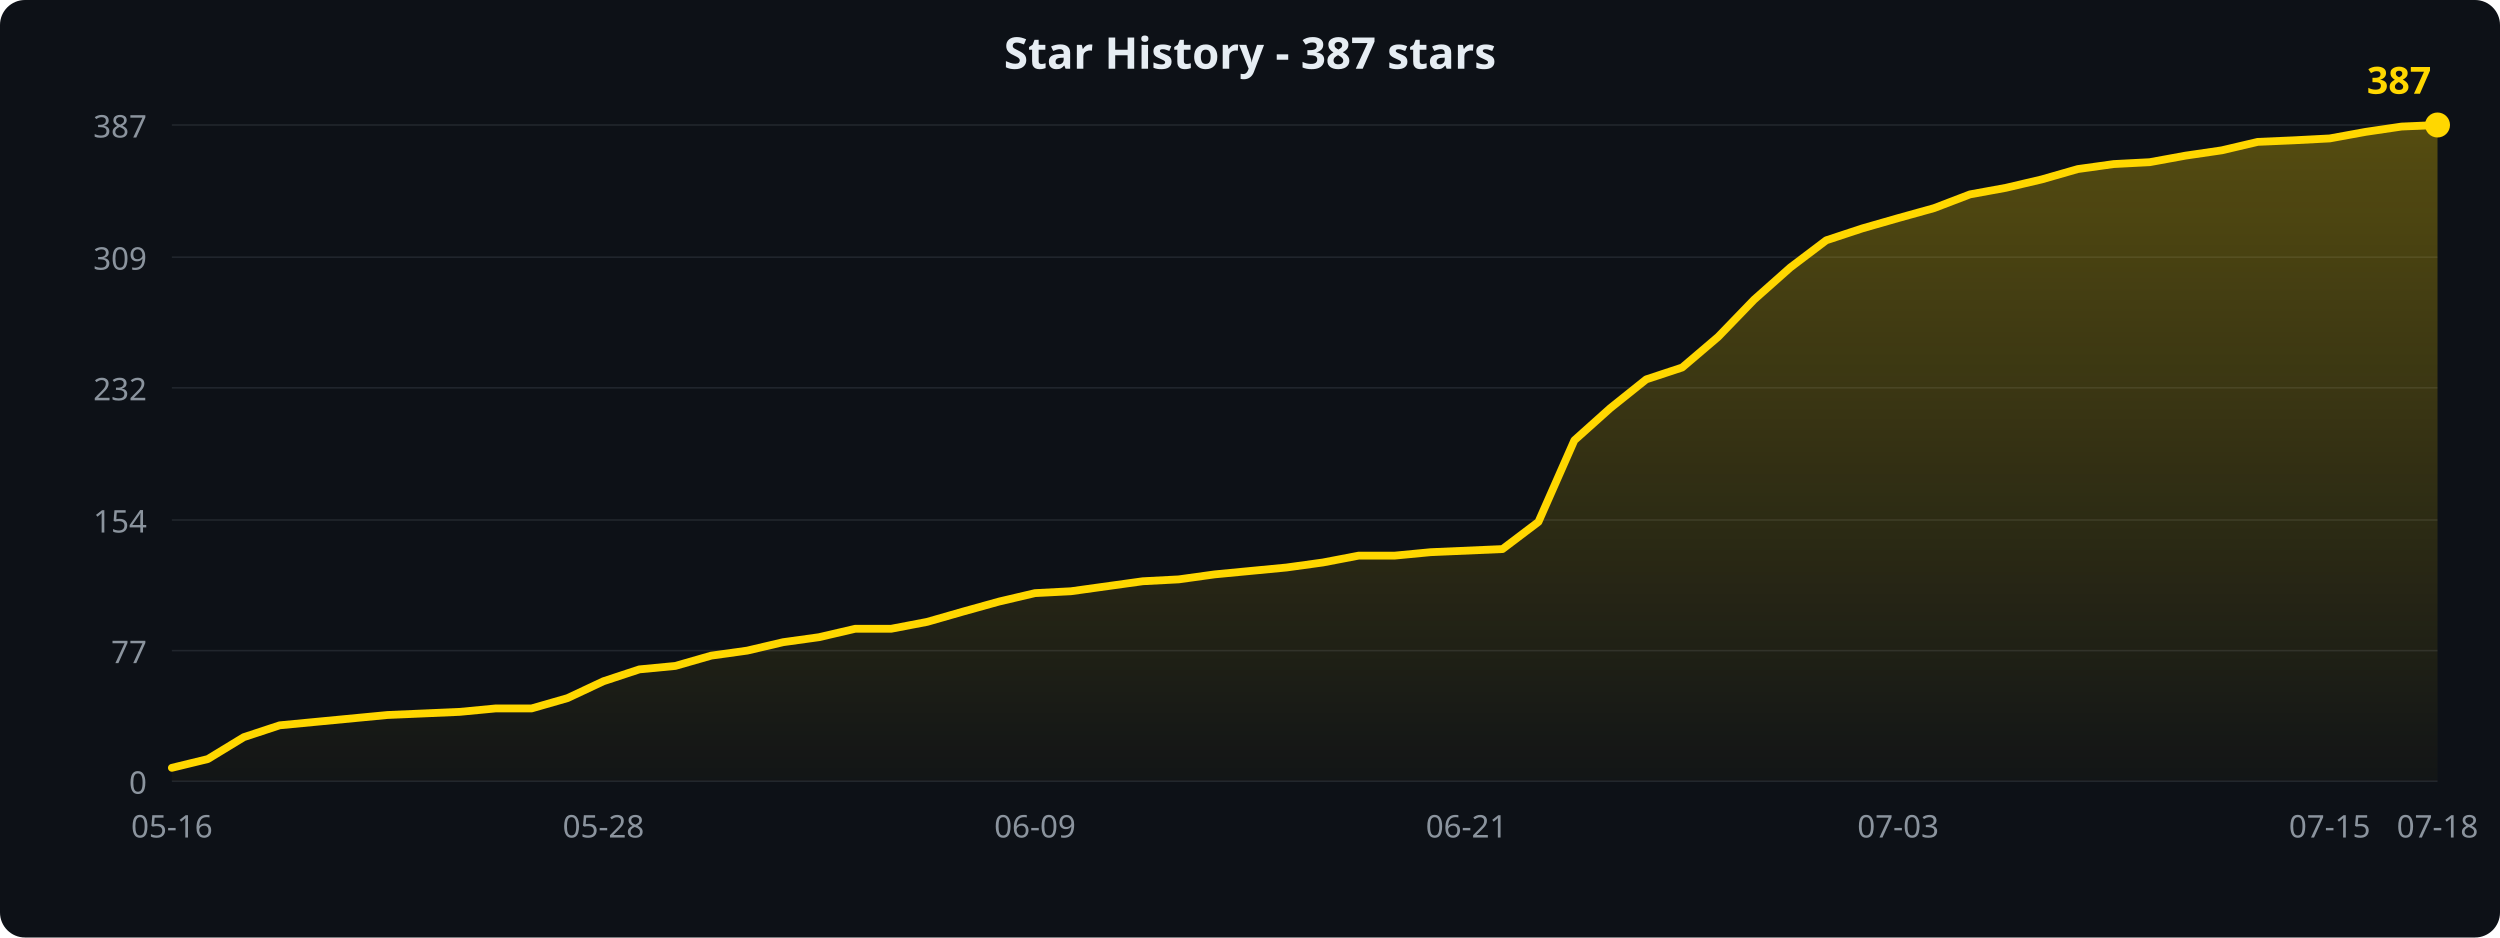
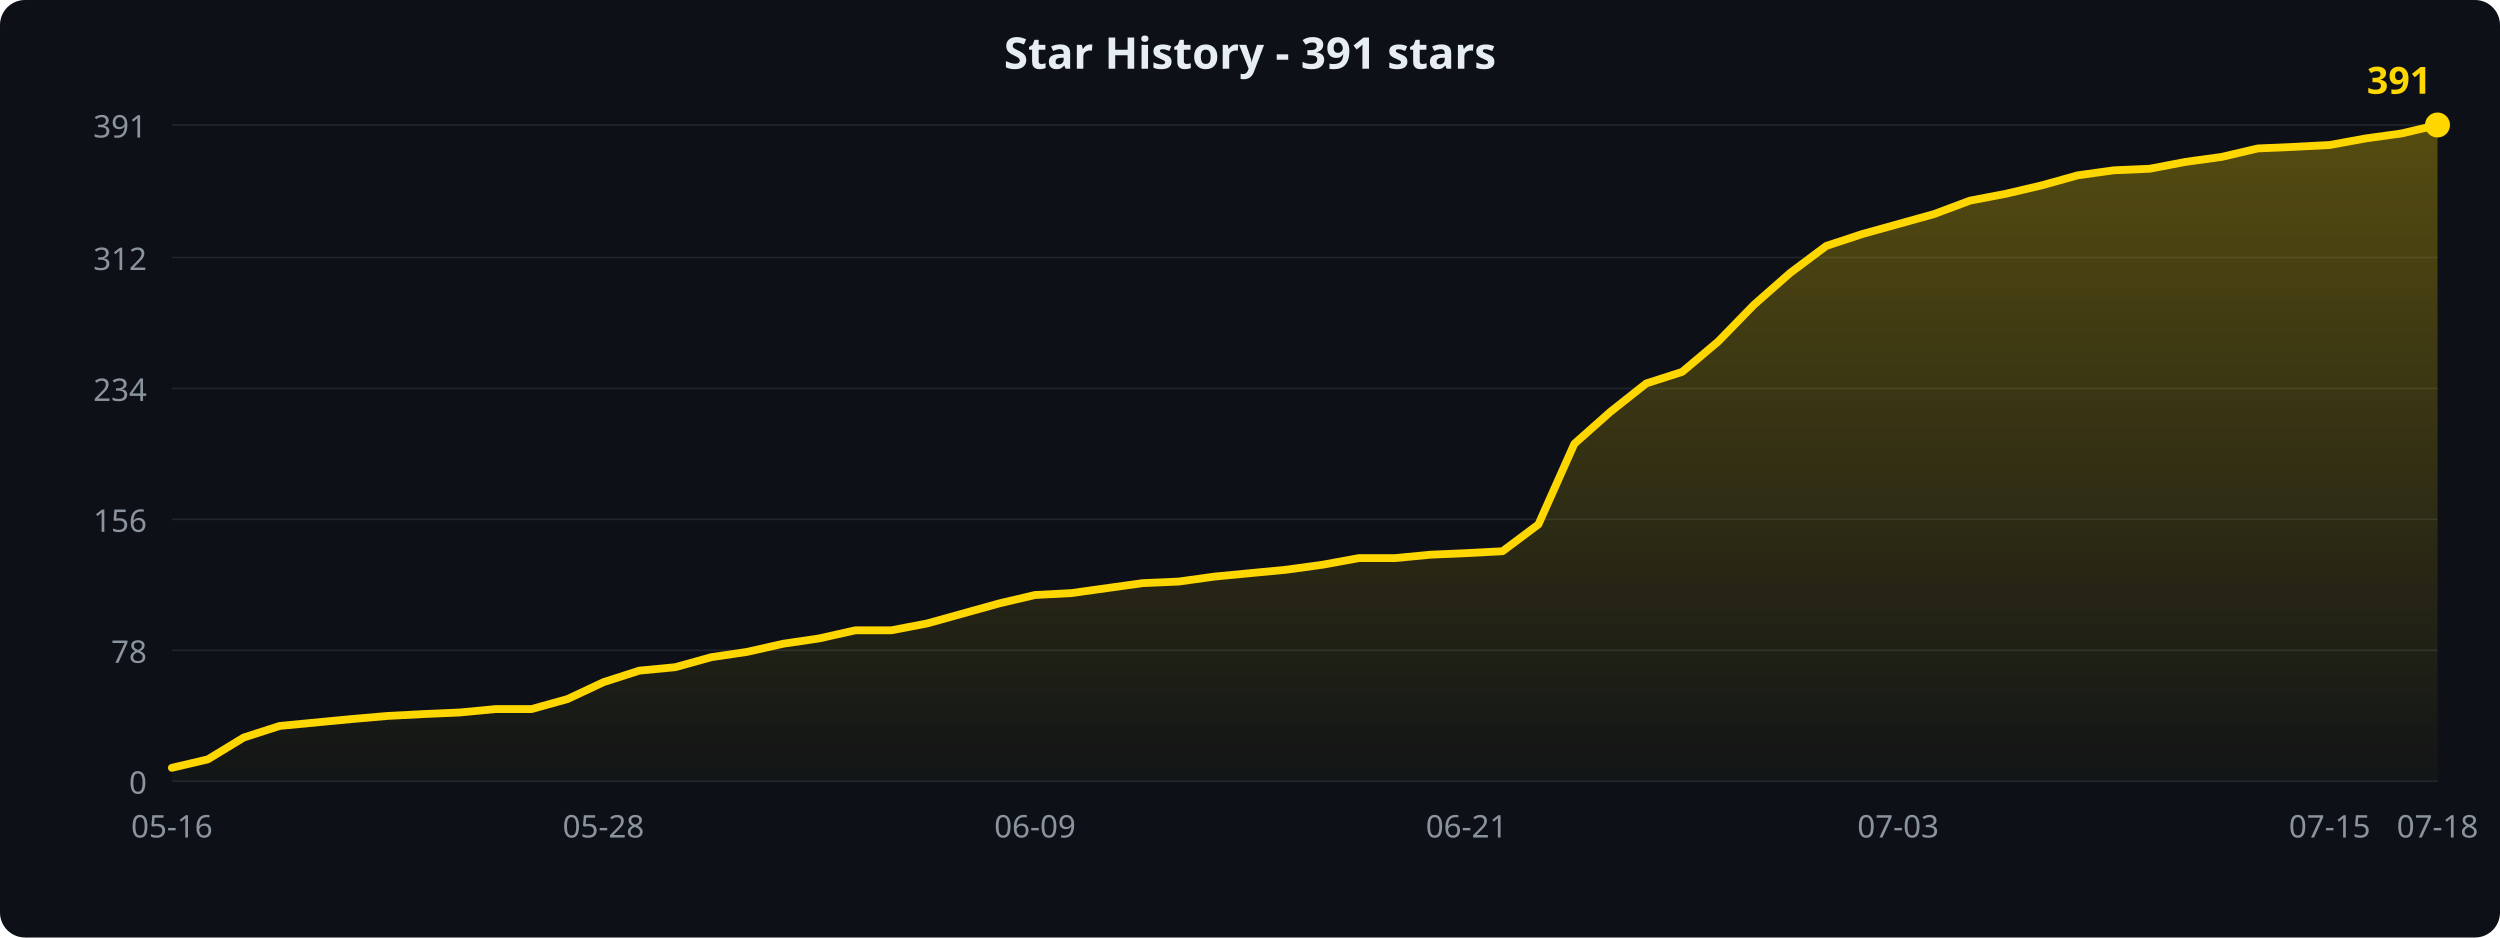
<svg xmlns="http://www.w3.org/2000/svg" viewBox="0 0 800 300" width="800" height="300">
  <defs>
    <linearGradient id="fill" x1="0" y1="0" x2="0" y2="1">
      <stop offset="0%" stop-color="#FFD700" stop-opacity="0.3" />
      <stop offset="100%" stop-color="#FFD700" stop-opacity="0.02" />
    </linearGradient>
  </defs>
  <rect width="800" height="300" rx="8" fill="#0d1117" />
  <text x="400.0" y="22" text-anchor="middle" fill="#e6edf3" font-family="system-ui,sans-serif" font-size="14" font-weight="600">
-     Star History - 387 stars
+     Star History - 391 stars
  </text>
  <line x1="55" y1="250.0" x2="780" y2="250.0" stroke="#21262d" stroke-width="0.5" />
  <text x="47" y="254.0" text-anchor="end" fill="#8b949e" font-family="system-ui,sans-serif" font-size="10">0</text>
-   <line x1="55" y1="208.2" x2="780" y2="208.2" stroke="#21262d" stroke-width="0.5" />
-   <text x="47" y="212.2" text-anchor="end" fill="#8b949e" font-family="system-ui,sans-serif" font-size="10">77</text>
-   <line x1="55" y1="166.4" x2="780" y2="166.4" stroke="#21262d" stroke-width="0.5" />
-   <text x="47" y="170.4" text-anchor="end" fill="#8b949e" font-family="system-ui,sans-serif" font-size="10">154</text>
-   <line x1="55" y1="124.1" x2="780" y2="124.1" stroke="#21262d" stroke-width="0.5" />
-   <text x="47" y="128.1" text-anchor="end" fill="#8b949e" font-family="system-ui,sans-serif" font-size="10">232</text>
-   <line x1="55" y1="82.3" x2="780" y2="82.3" stroke="#21262d" stroke-width="0.5" />
-   <text x="47" y="86.3" text-anchor="end" fill="#8b949e" font-family="system-ui,sans-serif" font-size="10">309</text>
+   <line x1="55" y1="208.1" x2="780" y2="208.1" stroke="#21262d" stroke-width="0.5" />
+   <text x="47" y="212.1" text-anchor="end" fill="#8b949e" font-family="system-ui,sans-serif" font-size="10">78</text>
+   <line x1="55" y1="166.2" x2="780" y2="166.2" stroke="#21262d" stroke-width="0.5" />
+   <text x="47" y="170.2" text-anchor="end" fill="#8b949e" font-family="system-ui,sans-serif" font-size="10">156</text>
+   <line x1="55" y1="124.3" x2="780" y2="124.3" stroke="#21262d" stroke-width="0.5" />
+   <text x="47" y="128.3" text-anchor="end" fill="#8b949e" font-family="system-ui,sans-serif" font-size="10">234</text>
+   <line x1="55" y1="82.4" x2="780" y2="82.4" stroke="#21262d" stroke-width="0.5" />
+   <text x="47" y="86.4" text-anchor="end" fill="#8b949e" font-family="system-ui,sans-serif" font-size="10">312</text>
  <line x1="55" y1="40.0" x2="780" y2="40.0" stroke="#21262d" stroke-width="0.5" />
-   <text x="47" y="44.0" text-anchor="end" fill="#8b949e" font-family="system-ui,sans-serif" font-size="10">387</text>
-   <polygon points="55.0,245.7 66.5,242.9 78.0,235.9 89.5,232.1 101.0,231.0 112.5,229.9 124.0,228.8 135.6,228.3 147.1,227.8 158.6,226.7 170.1,226.7 181.6,223.4 193.1,218.0 204.6,214.2 216.1,213.1 227.6,209.8 239.1,208.2 250.6,205.5 262.1,203.9 273.7,201.2 285.2,201.2 296.7,199.0 308.2,195.7 319.7,192.5 331.2,189.8 342.7,189.2 354.2,187.6 365.7,186.0 377.2,185.4 388.7,183.8 400.2,182.7 411.7,181.6 423.3,180.0 434.8,177.8 446.3,177.8 457.8,176.7 469.3,176.2 480.8,175.7 492.3,167.0 503.8,140.9 515.3,130.6 526.8,121.4 538.3,117.6 549.8,107.8 561.3,95.9 572.9,85.6 584.4,76.9 595.9,73.1 607.4,69.8 618.9,66.6 630.4,62.2 641.9,60.1 653.4,57.4 664.9,54.1 676.4,52.5 687.9,51.9 699.4,49.8 711.0,48.1 722.5,45.4 734.0,44.9 745.5,44.3 757.0,42.2 768.5,40.5 780.0,40.0 780.0,250.0 55.0,250.0" fill="url(#fill)" />
-   <polyline points="55.0,245.7 66.5,242.9 78.0,235.9 89.5,232.1 101.0,231.0 112.5,229.9 124.0,228.8 135.6,228.3 147.1,227.8 158.6,226.7 170.1,226.7 181.6,223.4 193.1,218.0 204.6,214.2 216.1,213.1 227.6,209.8 239.1,208.2 250.6,205.5 262.1,203.9 273.7,201.2 285.2,201.2 296.7,199.0 308.2,195.7 319.7,192.5 331.2,189.8 342.7,189.2 354.2,187.6 365.7,186.0 377.2,185.4 388.7,183.8 400.2,182.7 411.7,181.6 423.3,180.0 434.8,177.8 446.3,177.8 457.8,176.7 469.3,176.2 480.8,175.7 492.3,167.0 503.8,140.9 515.3,130.6 526.8,121.4 538.3,117.6 549.8,107.8 561.3,95.9 572.9,85.6 584.4,76.9 595.9,73.1 607.4,69.8 618.9,66.6 630.4,62.2 641.9,60.1 653.4,57.4 664.9,54.1 676.4,52.5 687.9,51.9 699.4,49.8 711.0,48.1 722.5,45.4 734.0,44.9 745.5,44.3 757.0,42.2 768.5,40.5 780.0,40.0" fill="none" stroke="#FFD700" stroke-width="2.5" stroke-linejoin="round" stroke-linecap="round" />
+   <text x="47" y="44.0" text-anchor="end" fill="#8b949e" font-family="system-ui,sans-serif" font-size="10">391</text>
+   <polygon points="55.0,245.7 66.5,243.0 78.0,236.0 89.5,232.3 101.0,231.2 112.5,230.1 124.0,229.1 135.6,228.5 147.1,228.0 158.6,226.9 170.1,226.9 181.6,223.7 193.1,218.3 204.6,214.6 216.1,213.5 227.6,210.3 239.1,208.6 250.6,206.0 262.1,204.3 273.7,201.7 285.2,201.7 296.7,199.5 308.2,196.3 319.7,193.1 331.2,190.4 342.7,189.8 354.2,188.2 365.7,186.6 377.2,186.1 388.7,184.5 400.2,183.4 411.7,182.3 423.3,180.7 434.8,178.6 446.3,178.6 457.8,177.5 469.3,177.0 480.8,176.4 492.3,167.8 503.8,142.0 515.3,131.8 526.8,122.7 538.3,119.0 549.8,109.3 561.3,97.5 572.9,87.3 584.4,78.7 595.9,74.9 607.4,71.7 618.9,68.5 630.4,64.2 641.9,62.0 653.4,59.3 664.9,56.1 676.4,54.5 687.9,54.0 699.4,51.8 711.0,50.2 722.5,47.5 734.0,47.0 745.5,46.4 757.0,44.3 768.5,42.7 780.0,40.0 780.0,250.0 55.0,250.0" fill="url(#fill)" />
+   <polyline points="55.0,245.7 66.5,243.0 78.0,236.0 89.5,232.3 101.0,231.2 112.5,230.1 124.0,229.1 135.6,228.5 147.1,228.0 158.6,226.9 170.1,226.9 181.6,223.7 193.1,218.3 204.6,214.6 216.1,213.5 227.6,210.3 239.1,208.6 250.6,206.0 262.1,204.3 273.7,201.7 285.2,201.7 296.7,199.5 308.2,196.3 319.7,193.1 331.2,190.4 342.7,189.8 354.2,188.2 365.7,186.6 377.2,186.1 388.7,184.5 400.2,183.4 411.7,182.3 423.3,180.7 434.8,178.6 446.3,178.6 457.8,177.5 469.3,177.0 480.8,176.4 492.3,167.8 503.8,142.0 515.3,131.8 526.8,122.7 538.3,119.0 549.8,109.3 561.3,97.5 572.9,87.3 584.4,78.7 595.9,74.9 607.4,71.7 618.9,68.5 630.4,64.2 641.9,62.0 653.4,59.3 664.9,56.1 676.4,54.5 687.9,54.0 699.4,51.8 711.0,50.2 722.5,47.5 734.0,47.0 745.5,46.4 757.0,44.3 768.5,42.7 780.0,40.0" fill="none" stroke="#FFD700" stroke-width="2.5" stroke-linejoin="round" stroke-linecap="round" />
  <text x="55.0" y="268" text-anchor="middle" fill="#8b949e" font-family="system-ui,sans-serif" font-size="10">05-16</text>
  <text x="193.1" y="268" text-anchor="middle" fill="#8b949e" font-family="system-ui,sans-serif" font-size="10">05-28</text>
  <text x="331.2" y="268" text-anchor="middle" fill="#8b949e" font-family="system-ui,sans-serif" font-size="10">06-09</text>
  <text x="469.3" y="268" text-anchor="middle" fill="#8b949e" font-family="system-ui,sans-serif" font-size="10">06-21</text>
  <text x="607.4" y="268" text-anchor="middle" fill="#8b949e" font-family="system-ui,sans-serif" font-size="10">07-03</text>
  <text x="745.5" y="268" text-anchor="middle" fill="#8b949e" font-family="system-ui,sans-serif" font-size="10">07-15</text>
  <text x="780.0" y="268" text-anchor="middle" fill="#8b949e" font-family="system-ui,sans-serif" font-size="10">07-18</text>
  <circle cx="780.0" cy="40.0" r="4" fill="#FFD700" />
-   <text x="778.0" y="30.0" text-anchor="end" fill="#FFD700" font-family="system-ui,sans-serif" font-size="12" font-weight="600">387</text>
+   <text x="778.0" y="30.0" text-anchor="end" fill="#FFD700" font-family="system-ui,sans-serif" font-size="12" font-weight="600">391</text>
</svg>
